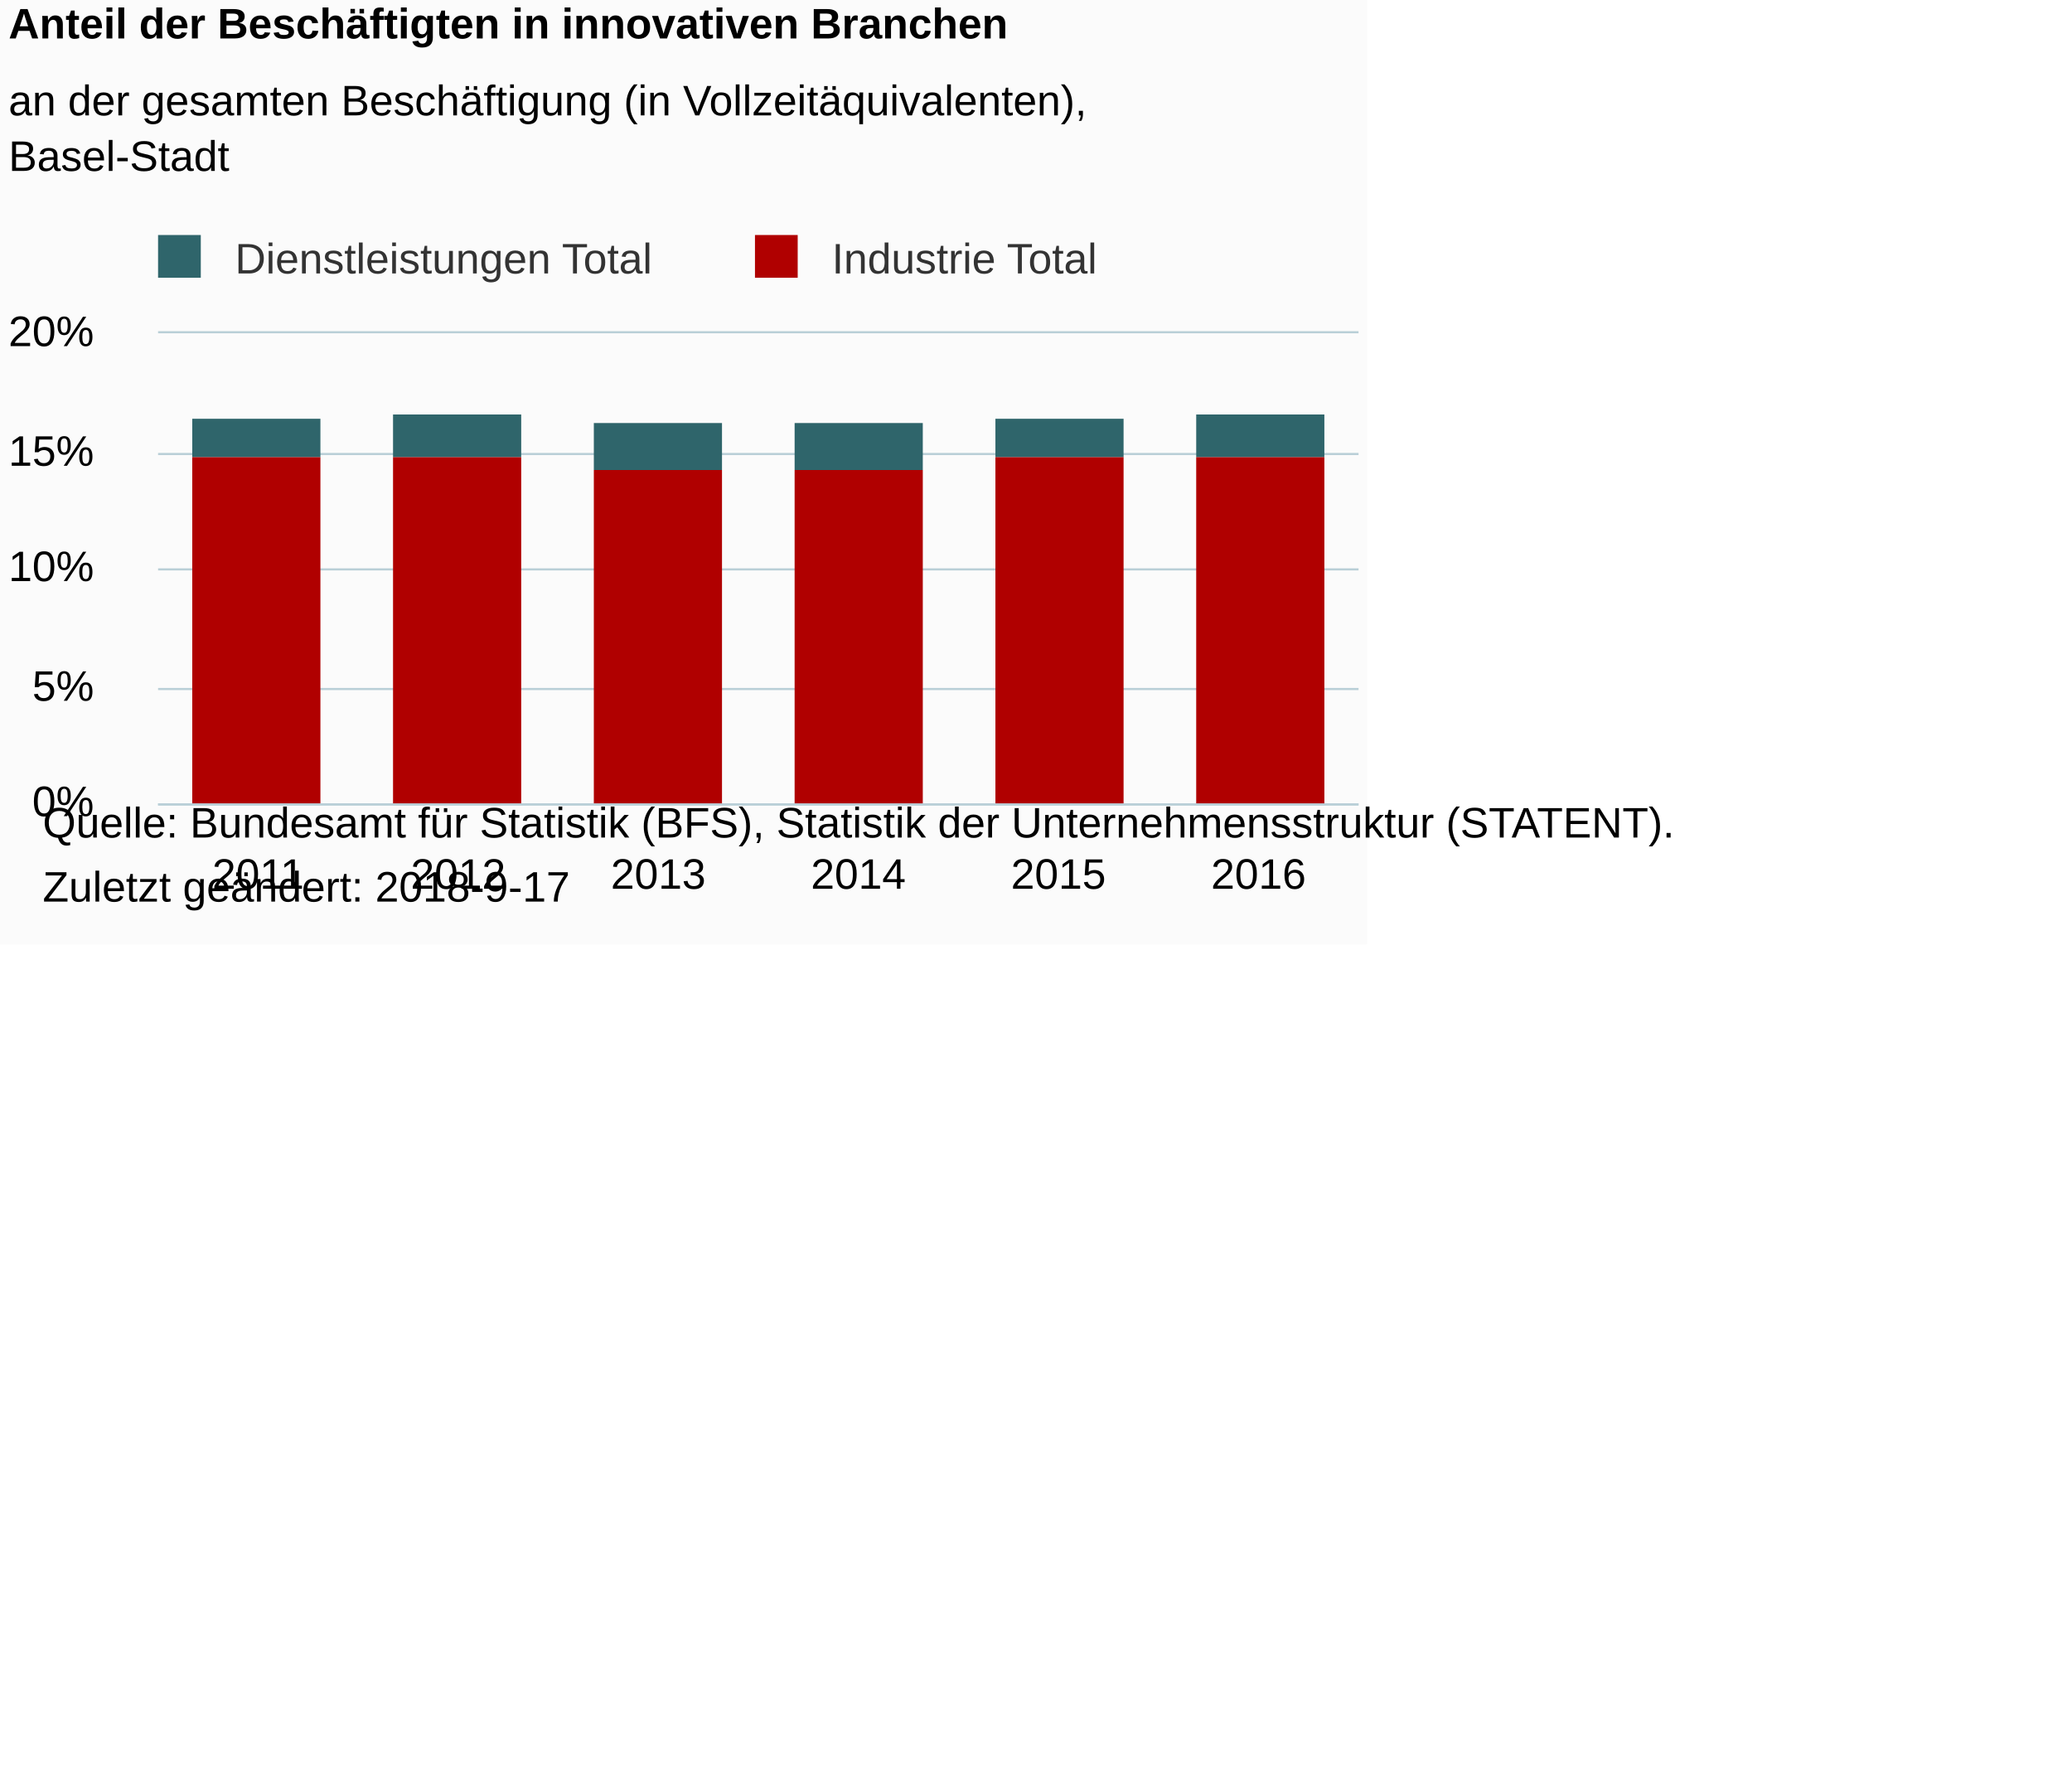
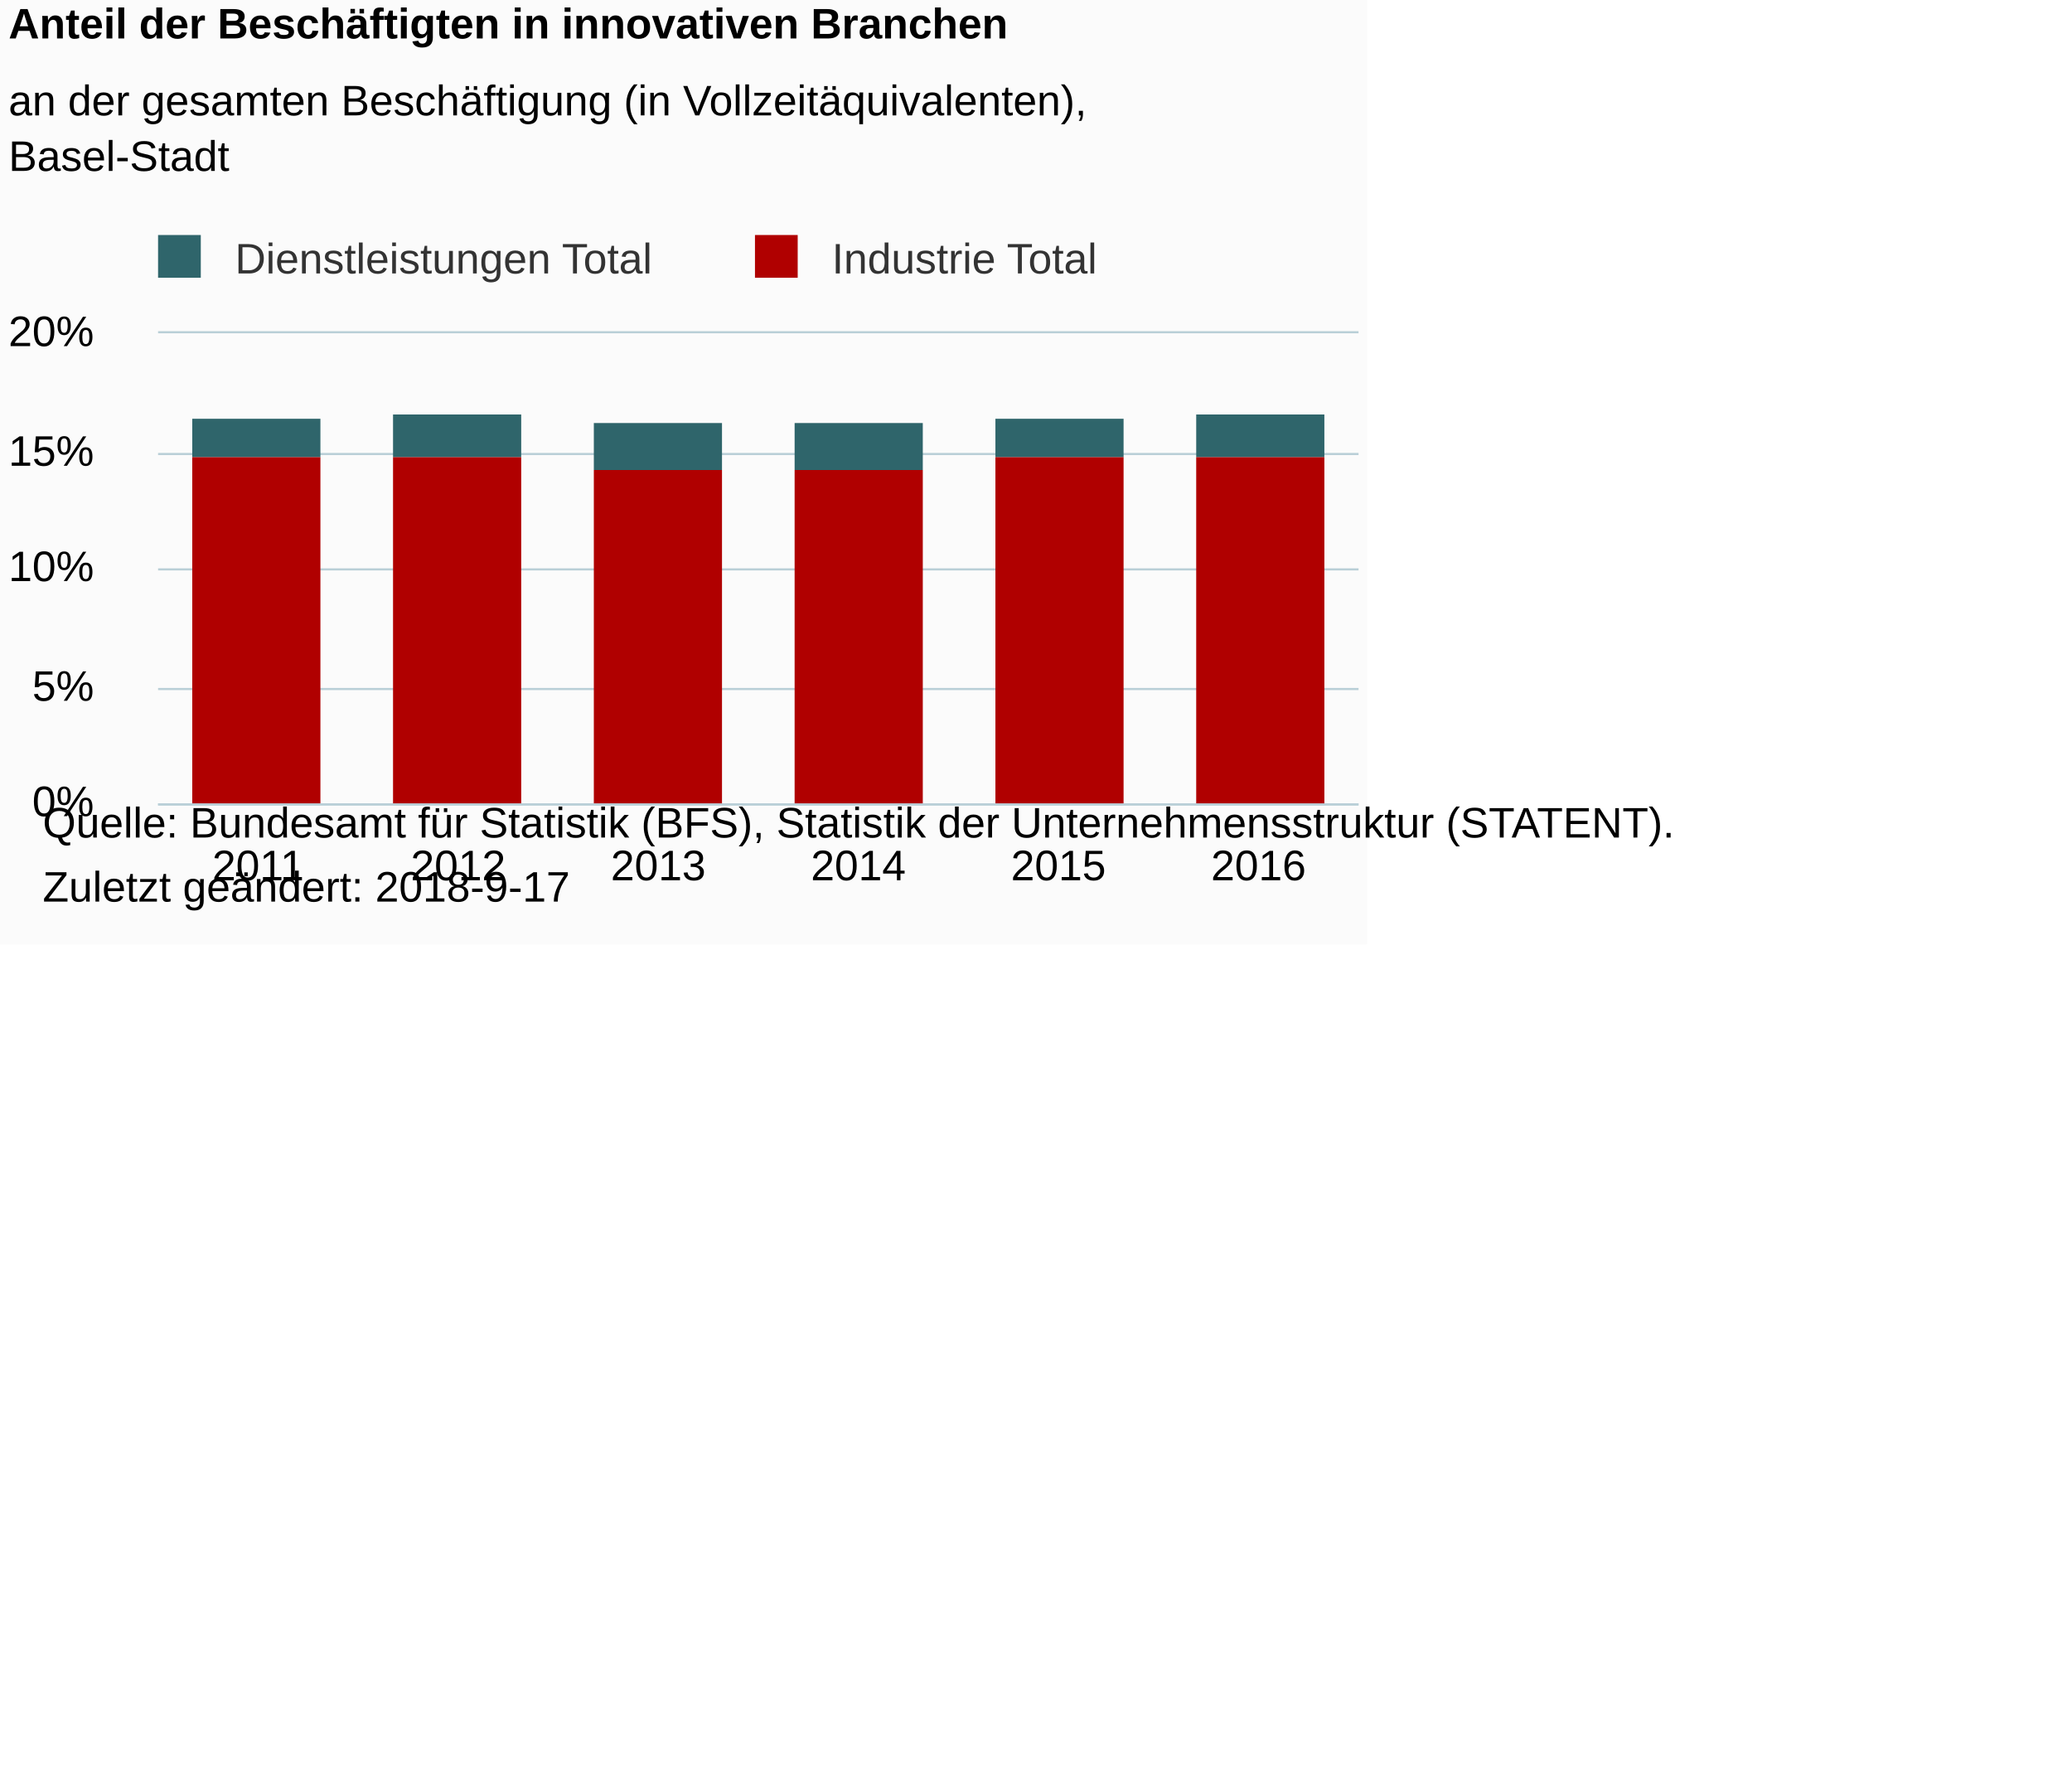
<svg xmlns="http://www.w3.org/2000/svg" version="1.1" class="highcharts-root" style="font-family:Arial;font-size:12px;" viewBox="0 0 485 415">
  <defs>
-     <clipPath id="highcharts-kh22asn-6">
+     <clipPath id="highcharts-voot5au-6">
      <rect x="0" y="0" width="281" height="110" fill="none" />
    </clipPath>
-     <clipPath id="highcharts-kh22asn-7">
+     <clipPath id="highcharts-voot5au-7">
      <rect x="0" y="0" width="281" height="110" fill="none" />
    </clipPath>
  </defs>
  <rect fill="#fbfbfb" class="highcharts-background" x="0" y="0" width="320" height="221" rx="0" ry="0" />
  <rect fill="none" class="highcharts-plot-background" x="37" y="78" width="281" height="110" />
  <g class="highcharts-pane-group" data-z-index="0" />
  <g class="highcharts-grid highcharts-xaxis-grid " data-z-index="1">
    <path fill="none" data-z-index="1" class="highcharts-grid-line" d="M 83.5 78 L 83.5 188" opacity="1" />
    <path fill="none" data-z-index="1" class="highcharts-grid-line" d="M 130.5 78 L 130.5 188" opacity="1" />
    <path fill="none" data-z-index="1" class="highcharts-grid-line" d="M 177.5 78 L 177.5 188" opacity="1" />
    <path fill="none" data-z-index="1" class="highcharts-grid-line" d="M 223.5 78 L 223.5 188" opacity="1" />
    <path fill="none" data-z-index="1" class="highcharts-grid-line" d="M 270.5 78 L 270.5 188" opacity="1" />
    <path fill="none" data-z-index="1" class="highcharts-grid-line" d="M 317.5 78 L 317.5 188" opacity="1" />
    <path fill="none" data-z-index="1" class="highcharts-grid-line" d="M 36.5 78 L 36.5 188" opacity="1" />
  </g>
  <g class="highcharts-grid highcharts-yaxis-grid " data-z-index="1">
    <path fill="none" stroke="#B9CFD7" stroke-width="0.5" data-z-index="1" class="highcharts-grid-line" d="M 37 188.25 L 318 188.25" opacity="1" />
    <path fill="none" stroke="#B9CFD7" stroke-width="0.5" data-z-index="1" class="highcharts-grid-line" d="M 37 161.25 L 318 161.25" opacity="1" />
    <path fill="none" stroke="#B9CFD7" stroke-width="0.5" data-z-index="1" class="highcharts-grid-line" d="M 37 133.25 L 318 133.25" opacity="1" />
    <path fill="none" stroke="#B9CFD7" stroke-width="0.5" data-z-index="1" class="highcharts-grid-line" d="M 37 106.25 L 318 106.25" opacity="1" />
    <path fill="none" stroke="#B9CFD7" stroke-width="0.5" data-z-index="1" class="highcharts-grid-line" d="M 37 77.75 L 318 77.75" opacity="1" />
  </g>
  <rect fill="none" class="highcharts-plot-border" data-z-index="1" x="37" y="78" width="281" height="110" />
  <g class="highcharts-axis highcharts-xaxis " data-z-index="2">
    <path fill="none" class="highcharts-axis-line" stroke="#B9CFD7" stroke-width="0.5" data-z-index="7" d="M 37 188.25 L 318 188.25" />
  </g>
  <g class="highcharts-axis highcharts-yaxis " data-z-index="2">
    <path fill="none" class="highcharts-axis-line" data-z-index="7" d="M 37 78 L 37 188" />
  </g>
  <g class="highcharts-series-group" data-z-index="3">
-     <g data-z-index="0.1" class="highcharts-series highcharts-series-0 highcharts-column-series " transform="translate(37,78) scale(1 1)" clip-path="url(#highcharts-kh22asn-7)">
+     <g data-z-index="0.1" class="highcharts-series highcharts-series-0 highcharts-column-series " transform="translate(37,78) scale(1 1)" clip-path="url(#highcharts-voot5au-7)">
      <rect x="8" y="20" width="30" height="9" fill="#2f656b" class="highcharts-point" />
      <rect x="55" y="19" width="30" height="10" fill="#2f656b" class="highcharts-point" />
      <rect x="102" y="21" width="30" height="11" fill="#2f656b" class="highcharts-point" />
      <rect x="149" y="21" width="30" height="11" fill="#2f656b" class="highcharts-point" />
      <rect x="196" y="20" width="30" height="9" fill="#2f656b" class="highcharts-point" />
      <rect x="243" y="19" width="30" height="10" fill="#2f656b" class="highcharts-point" />
    </g>
    <g data-z-index="0.1" class="highcharts-markers highcharts-series-0 highcharts-column-series " transform="translate(37,78) scale(1 1)" clip-path="none" />
-     <g data-z-index="0.1" class="highcharts-series highcharts-series-1 highcharts-column-series " transform="translate(37,78) scale(1 1)" clip-path="url(#highcharts-kh22asn-7)">
+     <g data-z-index="0.1" class="highcharts-series highcharts-series-1 highcharts-column-series " transform="translate(37,78) scale(1 1)" clip-path="url(#highcharts-voot5au-7)">
      <rect x="8" y="29" width="30" height="82" fill="#b00000" class="highcharts-point" />
      <rect x="55" y="29" width="30" height="82" fill="#b00000" class="highcharts-point" />
      <rect x="102" y="32" width="30" height="79" fill="#b00000" class="highcharts-point" />
      <rect x="149" y="32" width="30" height="79" fill="#b00000" class="highcharts-point" />
      <rect x="196" y="29" width="30" height="82" fill="#b00000" class="highcharts-point" />
      <rect x="243" y="29" width="30" height="82" fill="#b00000" class="highcharts-point" />
    </g>
    <g data-z-index="0.1" class="highcharts-markers highcharts-series-1 highcharts-column-series " transform="translate(37,78) scale(1 1)" clip-path="none" />
  </g>
  <text x="2" text-anchor="start" class="highcharts-title" data-z-index="4" style="color:#000000;font-size:10px;font-weight:bold;fill:#000000;" y="9">
    <tspan>Anteil der Beschäftigten in innovativen Branchen</tspan>
  </text>
  <text x="2" text-anchor="start" class="highcharts-subtitle" data-z-index="4" style="color:#000000;font-size:10px;font-weight:normal;font-family:Arial;fill:#000000;" y="27">
    <tspan>an der gesamten Beschäftigung (in Vollzeitäquivalenten),</tspan>
    <tspan dy="13" x="2">Basel-Stadt</tspan>
  </text>
  <g class="highcharts-legend" data-z-index="7" transform="translate(34,56)">
    <rect fill="none" class="highcharts-legend-box" rx="0" ry="0" x="0" y="0" width="223" height="10" visibility="visible" />
    <g data-z-index="1">
      <g>
        <g class="highcharts-legend-item highcharts-column-series highcharts-color-undefined highcharts-series-0" data-z-index="1" transform="translate(0,-5)">
          <text x="21" style="color:#333333;font-size:10px;font-weight:normal;cursor:pointer;fill:#333333;" text-anchor="start" data-z-index="2" y="13">
            <tspan>Dienstleistungen Total</tspan>
          </text>
          <rect x="3" y="4" width="10" height="10" fill="#2f656b" class="highcharts-point" data-z-index="3" />
        </g>
        <g class="highcharts-legend-item highcharts-column-series highcharts-color-undefined highcharts-series-1" data-z-index="1" transform="translate(139.7188,-5)">
          <text x="21" y="13" style="color:#333333;font-size:10px;font-weight:normal;cursor:pointer;fill:#333333;" text-anchor="start" data-z-index="2">
            <tspan>Industrie Total</tspan>
          </text>
          <rect x="3" y="4" width="10" height="10" fill="#b00000" class="highcharts-point" data-z-index="3" />
        </g>
      </g>
    </g>
  </g>
  <g class="highcharts-axis-labels highcharts-xaxis-labels " data-z-index="7">
-     <text x="60.417" style="color:#000000;cursor:default;font-size:10;fill:#000000;" text-anchor="middle" transform="translate(0,0)" y="208" opacity="1">2011</text>
-     <text x="107.25" style="color:#000000;cursor:default;font-size:10;fill:#000000;" text-anchor="middle" transform="translate(0,0)" y="208" opacity="1">2012</text>
-     <text x="154.083" style="color:#000000;cursor:default;font-size:10;fill:#000000;" text-anchor="middle" transform="translate(0,0)" y="208" opacity="1">2013</text>
-     <text x="200.917" style="color:#000000;cursor:default;font-size:10;fill:#000000;" text-anchor="middle" transform="translate(0,0)" y="208" opacity="1">2014</text>
-     <text x="247.75" style="color:#000000;cursor:default;font-size:10;fill:#000000;" text-anchor="middle" transform="translate(0,0)" y="208" opacity="1">2015</text>
-     <text x="294.583" style="color:#000000;cursor:default;font-size:10;fill:#000000;" text-anchor="middle" transform="translate(0,0)" y="208" opacity="1">2016</text>
+     <text x="60.417" style="color:#000000;cursor:default;font-size:10px;fill:#000000;" text-anchor="middle" transform="translate(0,0)" y="206" opacity="1">2011</text>
+     <text x="107.25" style="color:#000000;cursor:default;font-size:10px;fill:#000000;" text-anchor="middle" transform="translate(0,0)" y="206" opacity="1">2012</text>
+     <text x="154.083" style="color:#000000;cursor:default;font-size:10px;fill:#000000;" text-anchor="middle" transform="translate(0,0)" y="206" opacity="1">2013</text>
+     <text x="200.917" style="color:#000000;cursor:default;font-size:10px;fill:#000000;" text-anchor="middle" transform="translate(0,0)" y="206" opacity="1">2014</text>
+     <text x="247.75" style="color:#000000;cursor:default;font-size:10px;fill:#000000;" text-anchor="middle" transform="translate(0,0)" y="206" opacity="1">2015</text>
+     <text x="294.583" style="color:#000000;cursor:default;font-size:10px;fill:#000000;" text-anchor="middle" transform="translate(0,0)" y="206" opacity="1">2016</text>
  </g>
  <g class="highcharts-axis-labels highcharts-yaxis-labels " data-z-index="7">
-     <text x="22" style="color:#000000;cursor:default;font-size:10;fill:#000000;" text-anchor="end" transform="translate(0,0)" y="191" opacity="1">0%</text>
-     <text x="22" style="color:#000000;cursor:default;font-size:10;fill:#000000;" text-anchor="end" transform="translate(0,0)" y="164" opacity="1">5%</text>
-     <text x="22" style="color:#000000;cursor:default;font-size:10;fill:#000000;" text-anchor="end" transform="translate(0,0)" y="136" opacity="1">10%</text>
-     <text x="22" style="color:#000000;cursor:default;font-size:10;fill:#000000;" text-anchor="end" transform="translate(0,0)" y="109" opacity="1">15%</text>
-     <text x="22" style="color:#000000;cursor:default;font-size:10;fill:#000000;" text-anchor="end" transform="translate(0,0)" y="81" opacity="1">20%</text>
+     <text x="22" style="color:#000000;cursor:default;font-size:10px;fill:#000000;" text-anchor="end" transform="translate(0,0)" y="191" opacity="1">0%</text>
+     <text x="22" style="color:#000000;cursor:default;font-size:10px;fill:#000000;" text-anchor="end" transform="translate(0,0)" y="164" opacity="1">5%</text>
+     <text x="22" style="color:#000000;cursor:default;font-size:10px;fill:#000000;" text-anchor="end" transform="translate(0,0)" y="136" opacity="1">10%</text>
+     <text x="22" style="color:#000000;cursor:default;font-size:10px;fill:#000000;" text-anchor="end" transform="translate(0,0)" y="109" opacity="1">15%</text>
+     <text x="22" style="color:#000000;cursor:default;font-size:10px;fill:#000000;" text-anchor="end" transform="translate(0,0)" y="81" opacity="1">20%</text>
  </g>
  <text x="10" class="highcharts-credits" text-anchor="start" data-z-index="8" style="cursor:default;color:#000000;font-size:10;fill:#000000;" y="196">
    <tspan>Quelle: Bundesamt für Statistik (BFS), Statistik der Unternehmensstruktur (STATENT).</tspan>
    <tspan x="10" dy="15">Zuletzt geändert: 2018-9-17</tspan>
  </text>
</svg>
